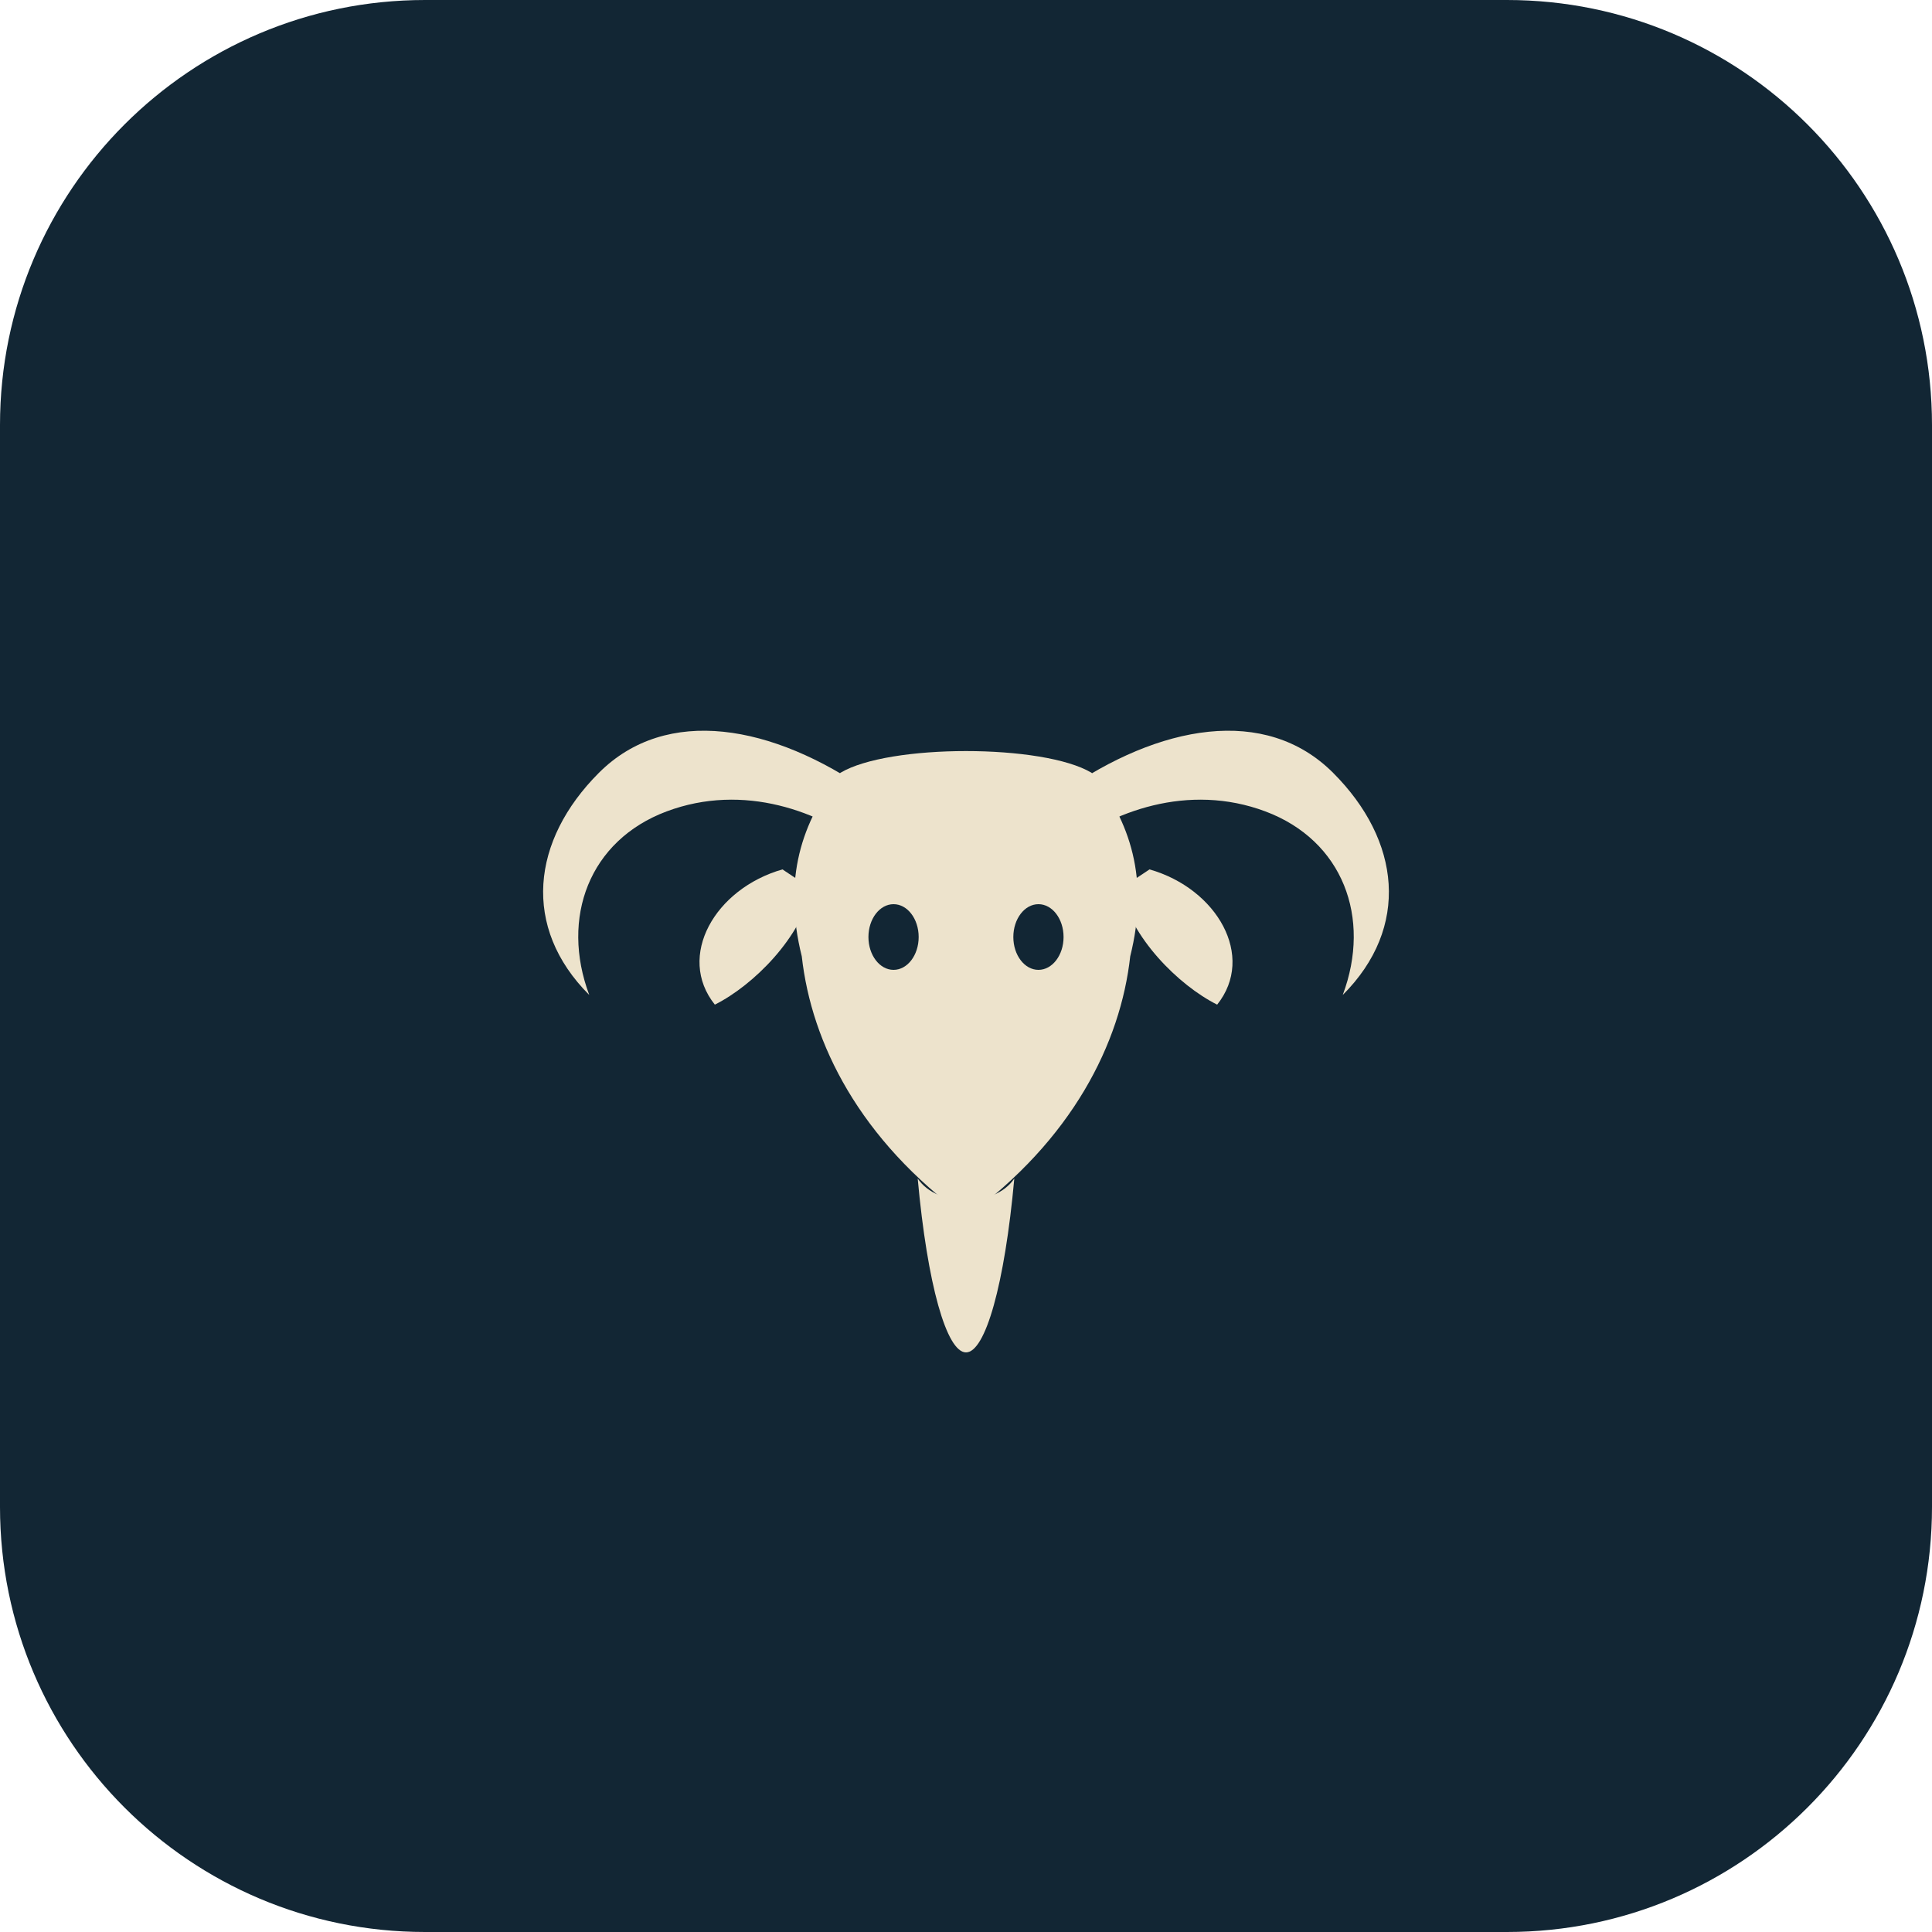
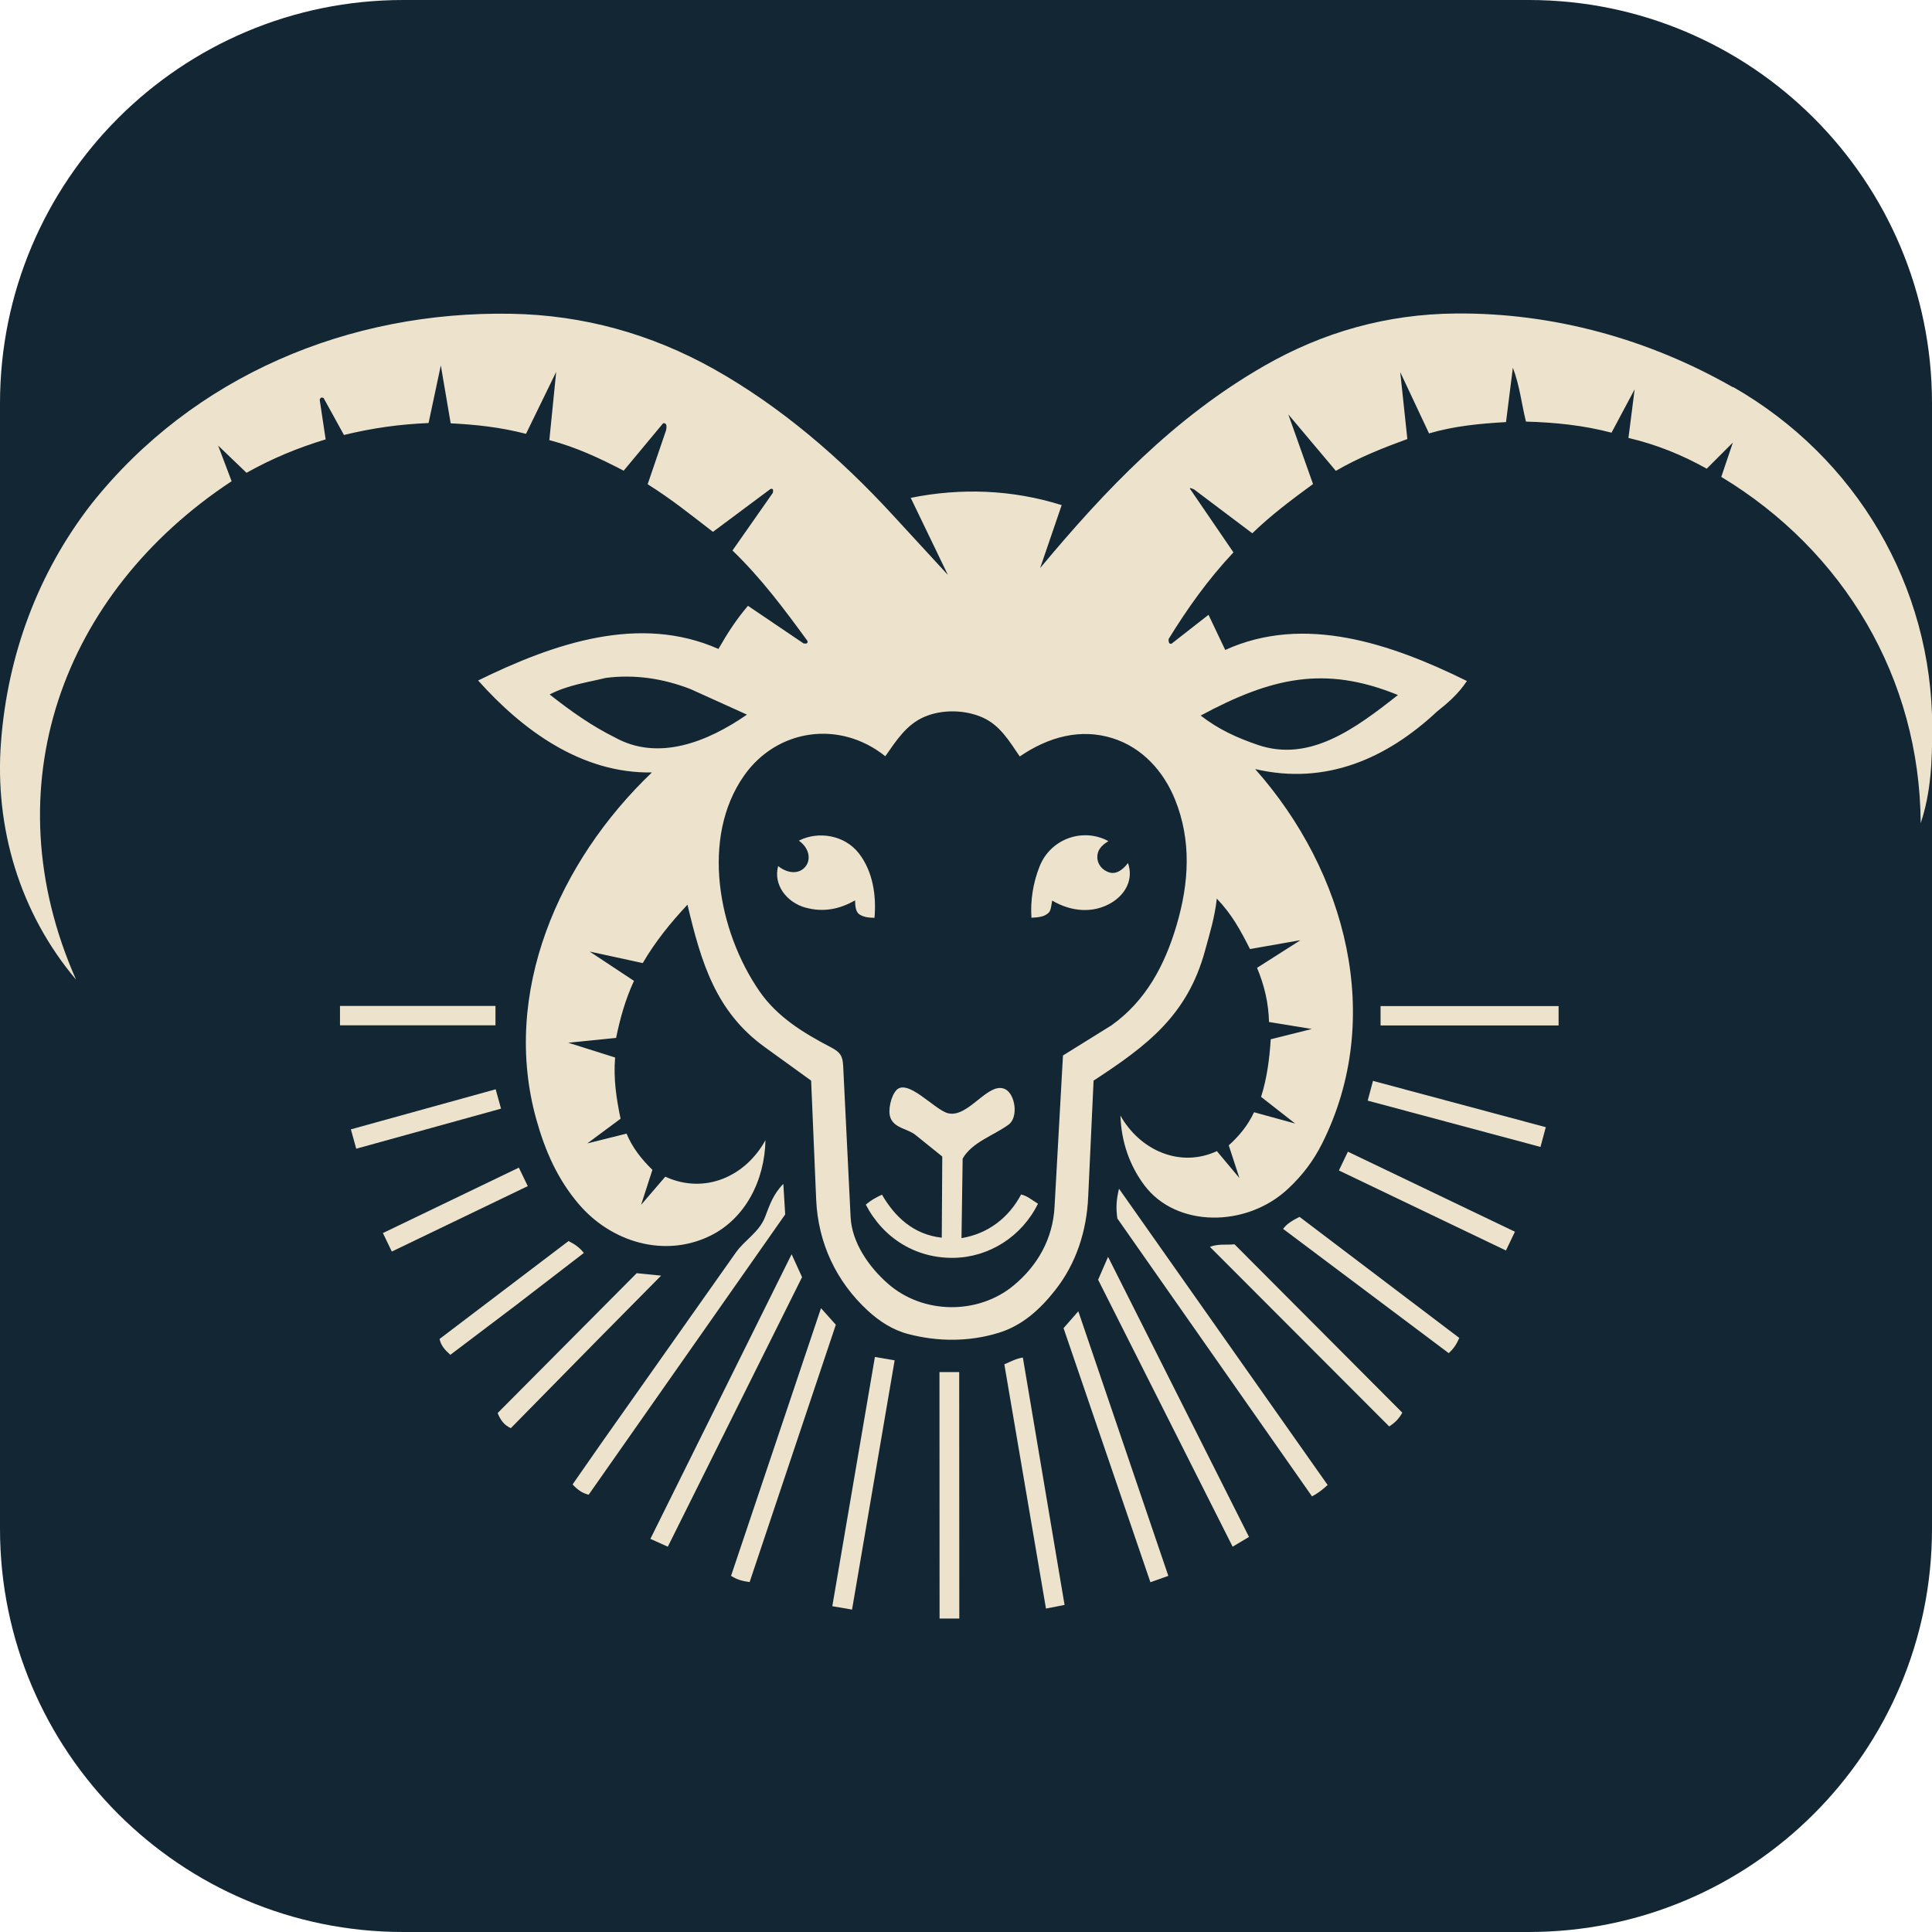
- <svg xmlns="http://www.w3.org/2000/svg" viewBox="0 0 100 100">
-   <rect width="100" height="100" rx="22" fill="#122634" />
-   <g transform="translate(20,16) scale(0.5)">
-     <g fill="#EDE3CC">
-       <path d="M50,50 C40,43 29,41 22,48 C15,55 14,64 21,71 C18,63 21,55 29,52 C37,49 45,52 50,56 Z" />
-       <path d="M70,50 C80,43 91,41 98,48 C105,55 106,64 99,71 C102,63 99,55 91,52 C83,49 75,52 70,56 Z" />
-       <path d="M41,58 C34,60 30,67 34,72 C38,70 43,65 44,60 Z" />
-       <path d="M79,58 C86,60 90,67 86,72 C82,70 77,65 76,60 Z" />
-       <path d="M47,48 C43,53 41,59 43,67 C44,76 49,86 60,94 C71,86 76,76 77,67 C79,59 77,53 73,48 C68,45 52,45 47,48 Z" />
-       <path d="M55,90 C56,101 58,108 60,108 C62,108 64,101 65,90 C63,93 57,93 55,90 Z" />
+ <svg xmlns="http://www.w3.org/2000/svg" viewBox="0 0 2682.7 2682.7" fill="#EDE3CC">
+   <defs>
+     <style>
+       .st0, .st1, .st2, .st3, .st4, .st5, .st6, .st8 { fill: #EDE3CC; }
+       .st7 { fill: #122634; }
+     </style>
+   </defs>
+   <rect width="2682.7" height="2682.7" rx="560" fill="#122634" />
+   <g transform="translate(0,435.3)">
+     <path class="st3" d="M1551.5,1256.5c-2.1-14.7-1.4-26,2.3-41.2l289.7,411.4c-7.9,7.2-13.6,11.5-21.7,15.8l-270.3-385.9Z" />
+     <path class="st6" d="M795,1626l41.1-59,185.4-262.7c12.9-18.3,33-28.7,41.1-50.4,6-15.8,11.1-31.1,25.1-45.3l2.6,42.4-272.9,389.2c-9.2-2.3-14.9-6.5-22.3-14.2Z" />
+     <polygon class="st4" points="1524.8 1341.7 1538.6 1309.9 1734.3 1698.8 1711.6 1712.4 1524.8 1341.7" />
+     <polygon class="st6" points="903.1 1701.5 1099.2 1306.3 1113.7 1338.1 927.3 1712.4 903.1 1701.5" />
+     <path class="st5" d="M1015.1,1752.9l124.9-371.7,20.6,23-119.7,357.3c-10.1-1.5-16.4-2.8-25.9-8.7Z" />
+     <polygon class="st4" points="1476.8 1408.9 1497.3 1385.5 1622.3 1752.9 1597.4 1761.7 1476.8 1408.9" />
+     <rect class="st5" x="1186.6" y="1448" width="27.8" height="351.1" transform="translate(289.2 -178.3) rotate(9.7)" />
+     <path class="st3" d="M1452.4,1798.3l-57.8-339.1c9.3-4.2,16.5-8,25.7-9.5l57.9,343.5-25.8,5.1Z" />
+     <rect class="st3" x="1147.2" y="1627.3" width="342.2" height="27.4" transform="translate(2958.735 322.0591) rotate(89.9762)" />
+     <path class="st1" d="M1680,1296.1c11.4-4.6,21.9-2.4,34.2-3.6l233,233.8c-4.8,8.5-9.9,13.7-18.2,19.1l-248.9-249.3Z" />
+     <path class="st5" d="M709.4,1547.8c-9.3-4.1-14.6-11.4-18.4-21l193.1-194.2,33.9,3.4-88.8,89.8-119.9,122Z" />
+     <path class="st1" d="M1781.7,1271c5.6-7.6,14.1-12.2,22.8-16.6l221.8,168.1c-3.8,8.9-8.1,15.3-14.7,21.1l-229.9-172.5Z" />
+     <rect class="st1" x="1852.8" y="1218" width="257.2" height="28.9" transform="translate(727 -735.1) rotate(25.6)" />
+     <rect class="st4" x="1898.8" y="1097" width="248.4" height="28.4" transform="translate(356.3 -485.5) rotate(15)" />
+     <rect class="st2" x="1917" y="961.7" width="247.2" height="26.9" />
+     <path class="st1" d="M625.3,1445.9c-7.3-6.5-13.3-13-14.9-22l179-135.9c8.5,4.1,15.5,9.1,21.3,16.5l-94.2,72.5-91.1,68.9Z" />
+     <rect class="st8" x="472.1" y="961.5" width="215.9" height="26.9" />
+     <rect class="st3" x="618" y="1139.5" width="28.5" height="209.5" transform="translate(1479.203 134.9701) rotate(64.2978)" />
+     <rect class="st4" x="577.5" y="1014.2" width="27.9" height="208.6" transform="translate(1511.734 250.2014) rotate(74.5338)" />
+     <g>
+       <g>
+         <path class="st0" d="M1244.4,1078.7c15.7-17.4,53.3,27.2,72,31.8,28.4,7.1,56.1-45.3,79.6-33.3,13.7,7,18.5,38.8,4.5,49.1-20.6,15.1-50.8,24.3-63.8,47.2l-1.6,110.4c37-6.1,65.5-28.2,82.8-60.6,8.7,2.1,14.2,7.2,23.4,12.8-22.4,45.6-67.9,74.5-117.3,75.2-51.7.7-97.1-26.5-121.8-73.9,7.4-6.3,14.2-10,22.5-13.8,18.1,31.2,44.1,55.4,83,59.7l.7-112.7-37.5-30.2c-10.2-8.2-28.5-9-34.3-23.2-4.2-10.3.6-30.4,7.8-38.4Z" />
+         <path class="st0" d="M1432.2,838.9c-1.5-23.2,2-47.8,11.4-71.3,15.3-38.4,60.3-54.1,95.5-34.9-10.2,6.1-15.9,13.1-15.4,23.4.5,8.5,6.6,17.4,17.7,20.3,8.1,2.1,16.8-2.8,24.9-13.3,7.8,22.4-3.2,43-22.5,54.8-25.7,15.7-56.6,12.8-82.8-2.7-1.3,6.6-1.5,13.9-5.1,17.1-4.7,4.1-9.6,6.2-23.9,6.7Z" />
+         <path class="st0" d="M1119.1,825.2c-27.7-7.6-45.5-32.7-38.6-57.9,13,10.4,28.7,11.7,37.7,1,8.4-10,5.5-26.2-9-36.3,27-13.7,63.5-7.9,83.3,17.5,20.1,25.8,24.4,59.9,21.8,89.6-10.5,0-16.1-1.7-20.8-4.6-5.3-3.3-6-11.4-6.2-19.6-21.1,12.1-43.7,16.9-68.2,10.2Z" />
+       </g>
+       <g>
+         <path class="st7" d="M1622.6,452.3l4.1,6.5-16.8,14.9c1.5-8.9,8.1-14,12.7-21.4Z" />
+         <path class="st7" d="M924.8,162.5c0-4.3-1.3-7.4-4-10,4.4-5.3,5.4-12.9,14.3-15.5l-10.3,25.5Z" />
+         <path class="st7" d="M1115.9,458.3l5.2-3.7c2.7,3.7,8.3,5.9,9.1,13.1-7.2-.6-9.8-6.3-14.2-9.3Z" />
+         <path class="st7" d="M1073,249.2l-3.4-5.3c1.8-1.4,4-6.1,8.3-5.7,2.5.3,1.7,5.3-.1,6.5s-3.4,2.5-4.8,4.5Z" />
+         <path class="st7" d="M449.3,117.3l-5.4,2.3c-.4-2.7-5.2-8.7-.8-12.3,4-.8,4.7,7.3,6.2,10.1Z" />
+         <path class="st7" d="M1653.2,245.2c-2.1-.6-6.1-3.7-6.3-6,5.5-3.6,8.5,3.5,11.1,5.6l-4.8.5Z" />
+       </g>
    </g>
-     <g fill="#122634">
-       <ellipse cx="52.5" cy="65" rx="2.6" ry="3.4" />
-       <ellipse cx="67.5" cy="65" rx="2.6" ry="3.4" />
-     </g>
+     <path d="M2406.4,102.5C2289.4,35.5,2157-1.1,2021.6,0c-96.1.8-184.8,25.9-266.8,73.1-124.1,71.4-219.6,171.2-310.5,280.4l29.9-87.4c-68.9-21.7-140.4-24.1-209.6-10.1l51.6,107-77.8-84.5c-72-78.2-154.4-149.3-247.4-201.5C904.1,28.4,810.2,2.2,710.3.4,484.5-3.8,268.4,86.5,127,264.4,52.8,359.9,10.7,473.7,1.4,594.7c-9.1,118.7,25.7,237.3,104.2,330.3C-12.6,657.7,86.2,388.2,321.6,232.9l-18.7-49.5,39.4,37.8c35.9-20.1,71.4-34.7,109.9-46.4l-8.3-55.2c1-2.8,2.8-3.5,5.4-2.3l28.3,51.4c40.5-9.9,78-14.9,117.5-16.6l17-80,13.7,80.4c35.4,1.8,68.8,5.4,104.6,14.6l41.9-86-9.5,94.7c37.6,9.9,70.2,25.3,103.2,42.5l54.8-65.9c4.3-.6,5.6,2.7,4,10l-25.5,74.7c33.5,20.9,61.2,43.5,90.7,66.1l79.7-59.4c3.3-1.3,4.5.5,3.4,5.3l-56,80c40.6,39.2,72.3,82.1,104,125.4,1,3.2-.7,4.4-5.2,3.7l-77.3-52.3c-15.7,18.4-28,37.2-41,59.9-109.4-48.4-227.5-8.3-333.7,43.8,61.8,69.2,143.7,129.3,241.3,127.7-129.1,123.2-209.6,306.1-160.4,482.1,12.3,43.8,29.4,82.7,58.8,117.2,44.6,52.4,118,75.1,181.7,44.5,49.7-23.9,76.5-77.4,77.6-133.2-27.9,50.7-84.5,75.7-139.1,50.7l-33.6,39.1,15.7-48.6c-14.9-14.6-27.5-30.2-35.9-50.3l-54.5,13.6,46.2-34.3c-5.8-27.9-10-54.7-7.6-85l-65-20.5,66.4-6.7c5.7-27.8,12.9-53.4,24.8-79.2l-61.5-40.7,73.7,16c17.6-30.1,38.2-55.5,62.1-81.1,19,80.3,39.3,148.6,107.2,197.7l64.5,46.6,7,165.1c2.6,60.4,28,114.2,71.9,154.5,15.9,14.6,34.1,26.5,55.6,32.2,41.2,10.9,84.8,11,125.6-1.5,33.2-10.1,58-32.8,79-59.6,28.9-36.8,43.4-81.4,45.6-129l7.5-161.7c74.6-48.6,130.3-90.9,154.6-179.9,6.6-24.2,13.6-46.4,16.5-72.8,21.1,21.9,33.1,44.4,46.1,70l70.1-12.3-60.3,38.4c10.4,25.1,15.9,48.8,16.6,75.2l59.5,9.7-57.1,14.3c-1.8,27.8-5.2,53.7-13.4,80l47.3,37-57.1-15.7c-8.5,18.2-20.3,32.6-35.1,46l14.8,45.4-31.3-37.4c-51,23.7-106.7-1-133.9-49.3,1.2,36.4,12.6,69,33,96.4,43.8,59.1,142.2,60,200.7,4.3,19.5-18.5,34.2-37.8,46.4-62.1,86.9-173.6,34-376.5-93-519.8,98,22.9,182.7-14.7,252.4-79.8,15.4-12.3,29.5-24.3,41.6-42.5-105.9-52.2-226.1-92.9-335.6-43.1l-23.2-48.8-51.3,40.1c-3,.8-4.4-1.4-4.1-6.5,26.3-42.7,54.5-82.4,90-120.3l-59.3-86.8c-2.5-3.1-.9-3.2,4.8-.5l80.7,60.8c26-25.2,53.9-46.1,84.3-68.4l-34.3-96.7,66,78.4c32.9-19,65.1-31.7,99.3-44.2l-9.9-92.9,40,85.1c35.7-10.4,70.5-13.6,106.9-15.7l9.5-75.5c9.8,25.7,11.9,49.9,18.2,74.8,41.2,1.2,79.3,5.1,118.8,15.4l32.1-60.2-8.6,67.5c39,9.2,73.7,23.2,108.7,42.7l36.3-36.3-16.1,47.7c170.2,102.7,275.7,279.5,276.9,480.8,14.3-42.7,16-86.3,16-132.4.1-197.2-106-375.7-276.4-473.2ZM853.9,588.7c-31.6-15.7-59.3-35-90.7-59.7,25.5-13.2,51.6-16.5,78-23,40.3-5.1,79.4.8,117.3,15.4l78.7,35.6c-55,38.1-123.2,65.1-183.3,31.7ZM1941.1,529.8c-59.1,46.5-122.4,93.9-194.7,69.2-28.9-9.9-54.1-21.3-79.2-40.7,97.7-52.5,172-70.2,274-28.5ZM1631.6,674.9c23.1,57.3,19.4,115.9,2.2,174.4-16.4,55.5-42.6,105.2-90.7,139.3l-67.1,41.7-11.7,210.2c-2.4,43.8-22.9,81.1-57,109.3-49,40.5-125.4,40.3-174.3-2.6-26.4-23.1-50.2-57.1-51.9-92.7l-10.3-209.5c-.7-13.6-3.5-19-17.1-26.1-38.2-19.9-74.4-42.1-99-77.6-57.7-83.4-82.1-213.8-21.3-299.9,45.6-64.6,132.5-77.4,195.9-26.6,15.3-21.8,29.3-44,54.2-54.7,24.6-10.6,56.3-10,80.7.8,24.1,10.6,37.1,32.6,51.8,54.2,39.8-27.2,84.3-39.4,129-25.3,41.2,13,70.7,45.8,86.6,85.1Z" />
  </g>
</svg>
